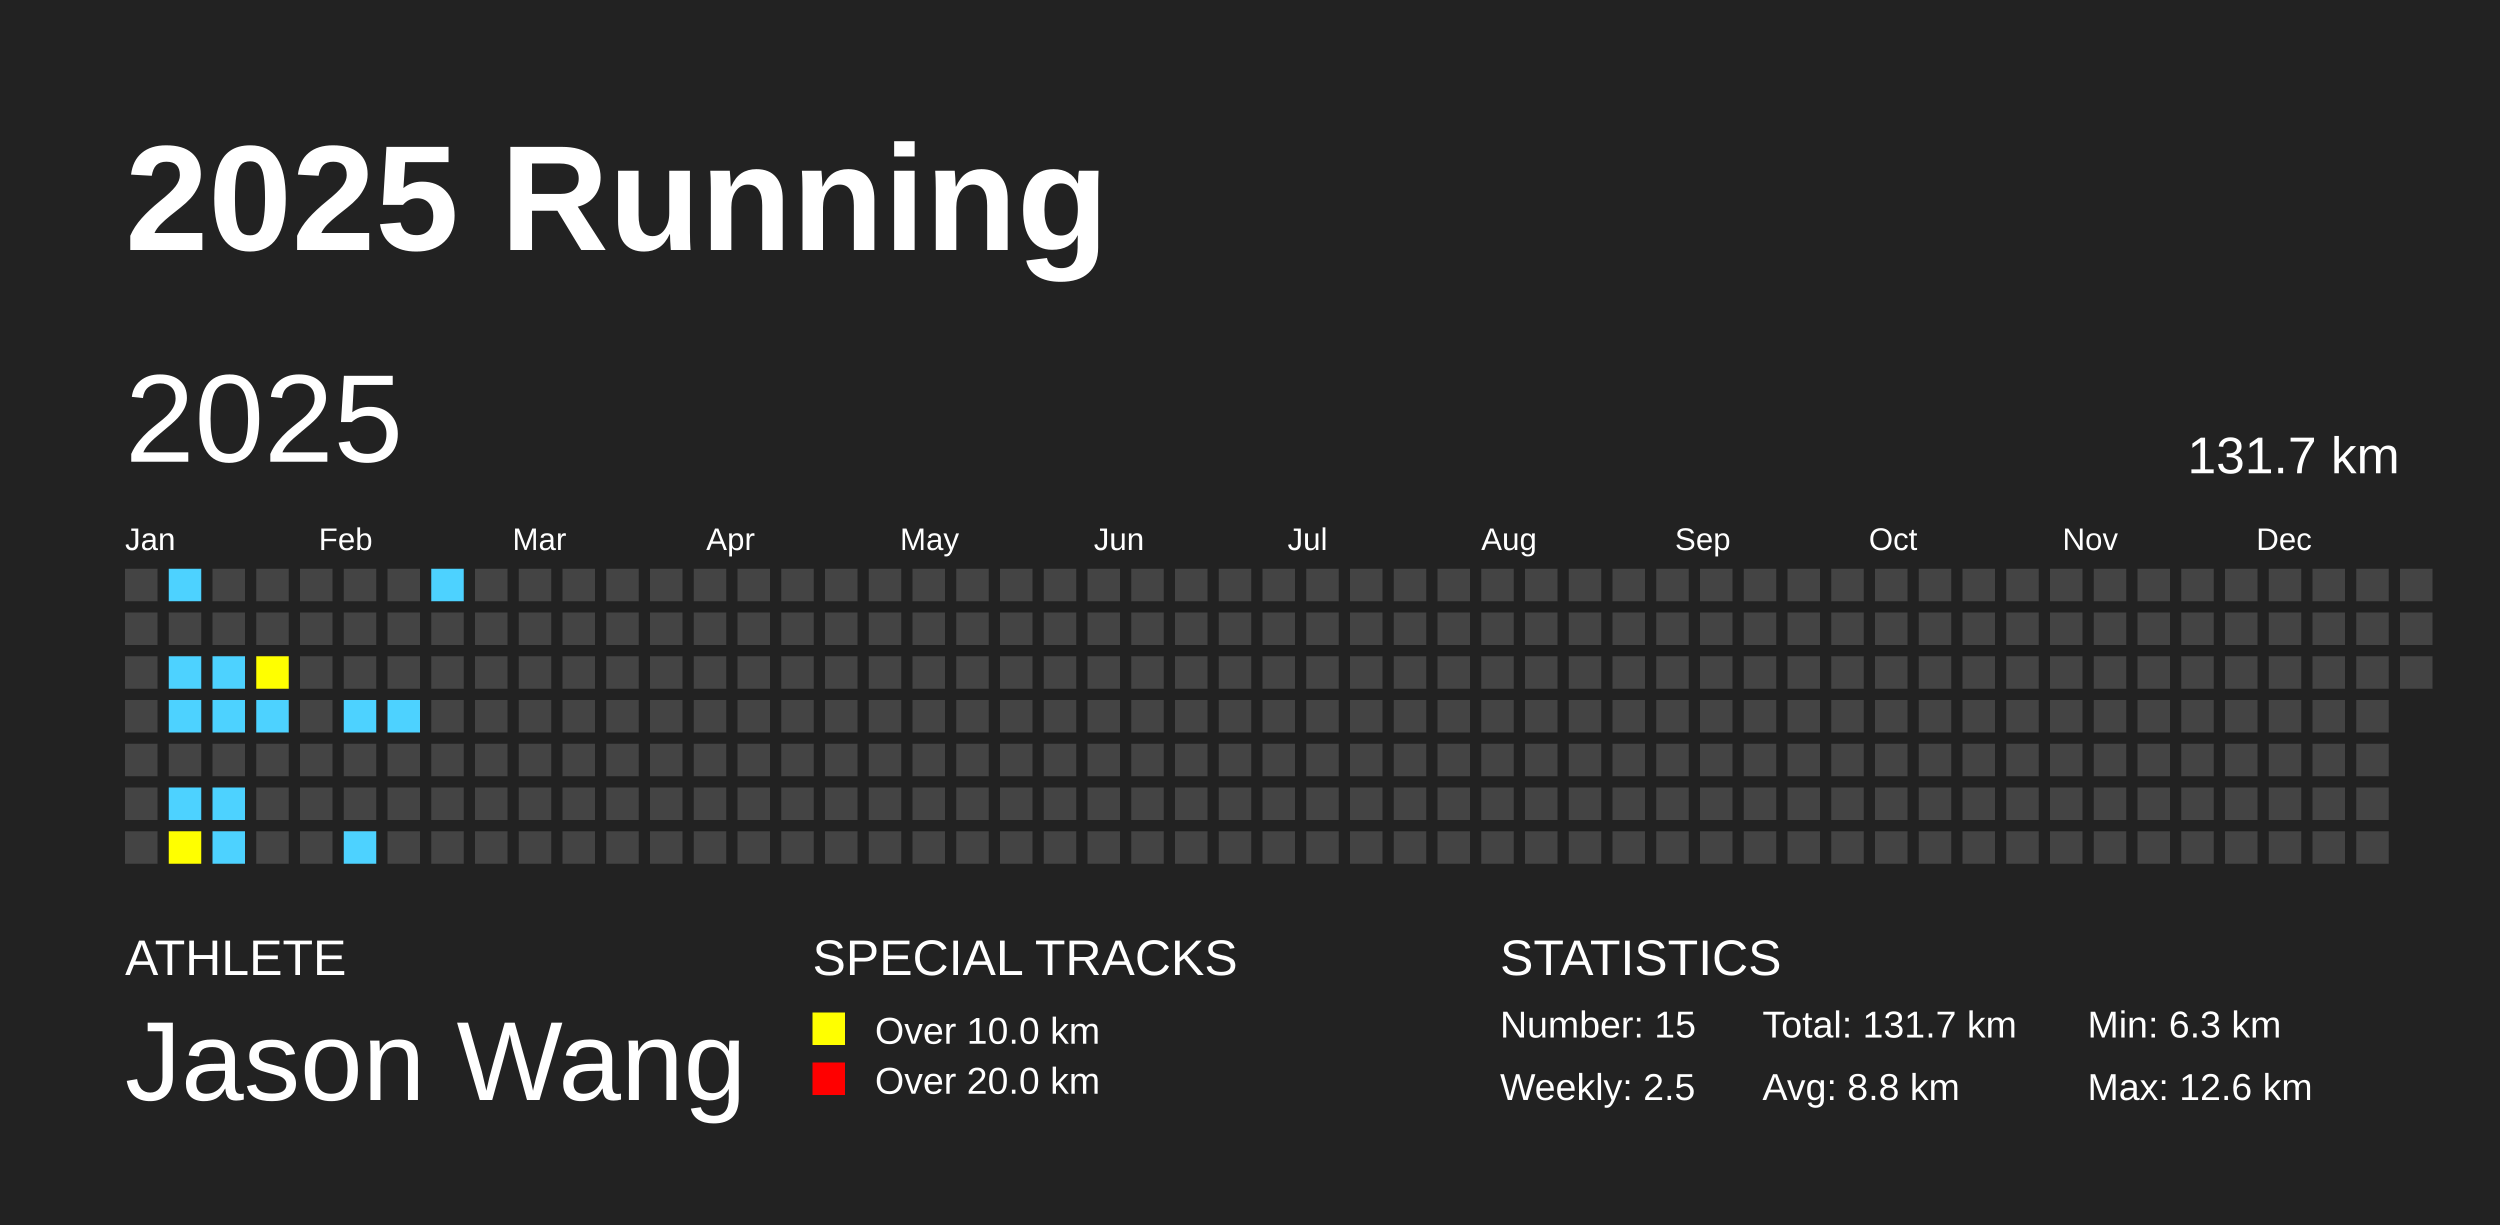
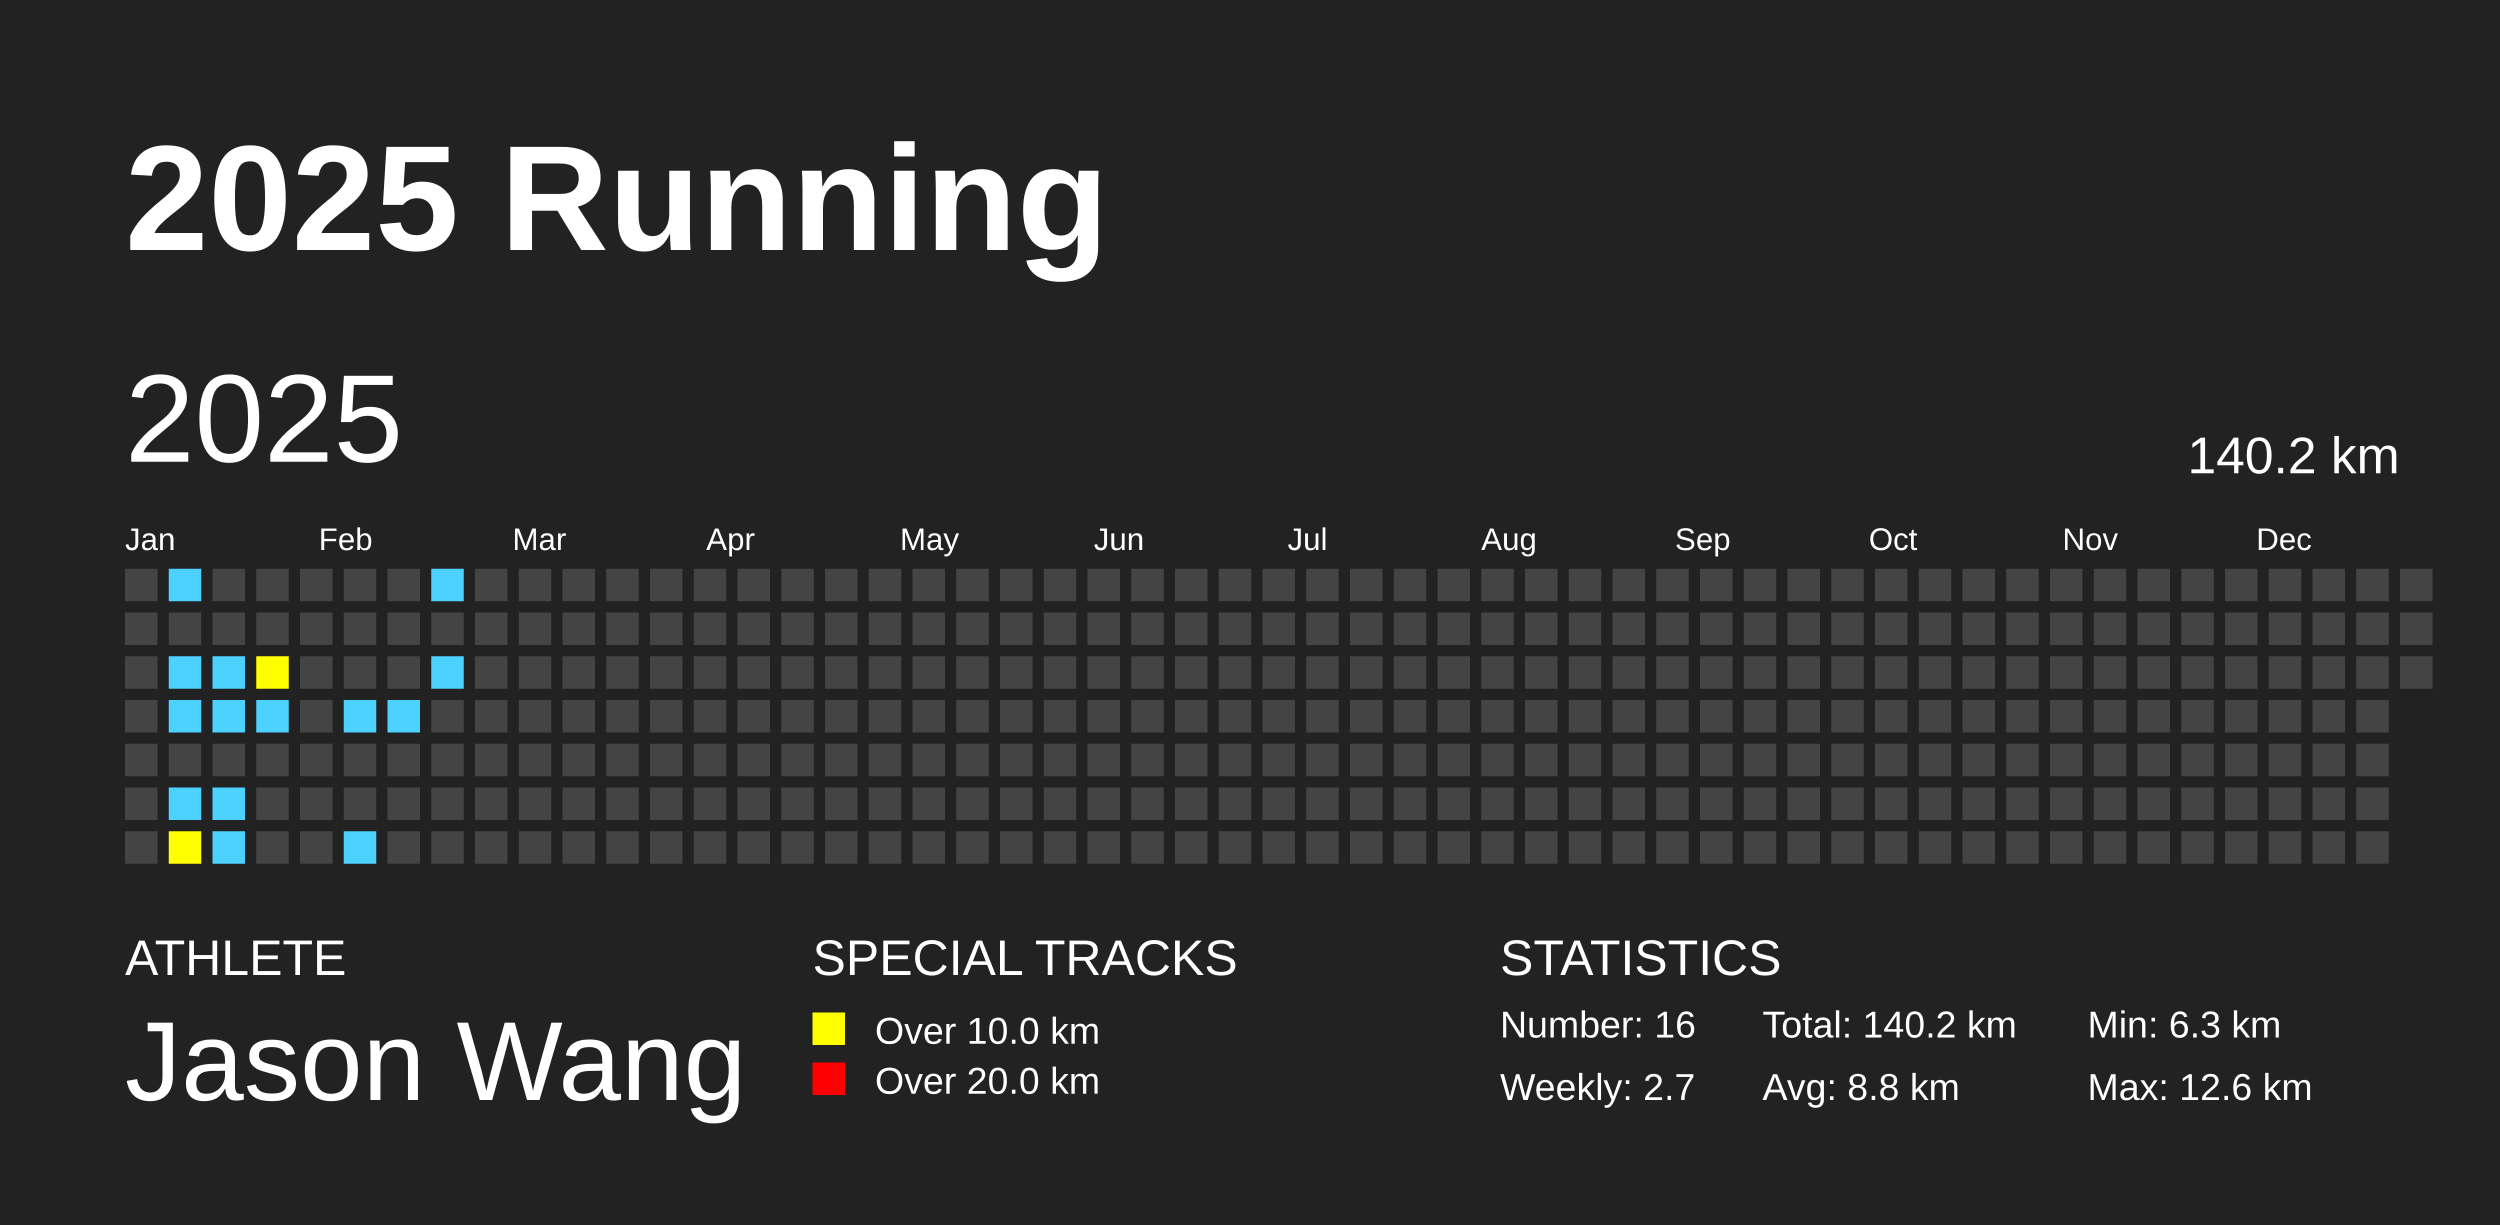
<svg xmlns="http://www.w3.org/2000/svg" baseProfile="full" height="98mm" version="1.1" viewBox="0,0,200,98" width="200mm">
  <defs />
  <rect fill="#222222" height="98" width="200" x="0" y="0" />
  <text fill="#FFFFFF" style="font-size:12px; font-family:Arial; font-weight:bold;" x="10" y="20">2025 Running</text>
  <text fill="#FFFFFF" style="font-size:4px; font-family:Arial" x="10" y="78">ATHLETE</text>
  <text fill="#FFFFFF" style="font-size:9px; font-family:Arial" x="10" y="88">Jason Wang</text>
  <text fill="#FFFFFF" style="font-size:4px; font-family:Arial" x="65" y="78">SPECIAL TRACKS</text>
  <rect fill="yellow" height="2.6" width="2.6" x="65" y="81" />
  <text fill="#FFFFFF" style="font-size:3px; font-family:Arial" x="70" y="83.5">Over 10.0 km</text>
  <rect fill="red" height="2.6" width="2.6" x="65" y="85" />
  <text fill="#FFFFFF" style="font-size:3px; font-family:Arial" x="70" y="87.5">Over 20.0 km</text>
  <text fill="#FFFFFF" style="font-size:4px; font-family:Arial" x="120" y="78">STATISTICS</text>
-   <text fill="#FFFFFF" style="font-size:3px; font-family:Arial" x="120" y="83">Number: 15</text>
-   <text fill="#FFFFFF" style="font-size:3px; font-family:Arial" x="120" y="88">Weekly: 2.5</text>
-   <text fill="#FFFFFF" style="font-size:3px; font-family:Arial" x="141" y="83">Total: 131.7 km</text>
+   <text fill="#FFFFFF" style="font-size:3px; font-family:Arial" x="120" y="83">Number: 16</text>
+   <text fill="#FFFFFF" style="font-size:3px; font-family:Arial" x="120" y="88">Weekly: 2.7</text>
+   <text fill="#FFFFFF" style="font-size:3px; font-family:Arial" x="141" y="83">Total: 140.2 km</text>
  <text fill="#FFFFFF" style="font-size:3px; font-family:Arial" x="141" y="88">Avg: 8.8 km</text>
  <text fill="#FFFFFF" style="font-size:3px; font-family:Arial" x="167" y="83">Min: 6.3 km</text>
  <text fill="#FFFFFF" style="font-size:3px; font-family:Arial" x="167" y="88">Max: 12.6 km</text>
  <text dominant-baseline="hanging" fill="#FFFFFF" style="font-size:10.0px; font-family:Arial;" x="10" y="30">2025</text>
-   <text dominant-baseline="hanging" fill="#FFFFFF" style="font-size:4.125px; font-family:Arial;" x="175" y="35">131.7 km</text>
+   <text dominant-baseline="hanging" fill="#FFFFFF" style="font-size:4.125px; font-family:Arial;" x="175" y="35">140.2 km</text>
  <text fill="#FFFFFF" style="font-size:2.5px; font-family:Arial" x="10.0" y="44">Jan</text>
  <text fill="#FFFFFF" style="font-size:2.5px; font-family:Arial" x="25.5" y="44">Feb</text>
  <text fill="#FFFFFF" style="font-size:2.5px; font-family:Arial" x="41.0" y="44">Mar</text>
  <text fill="#FFFFFF" style="font-size:2.5px; font-family:Arial" x="56.5" y="44">Apr</text>
  <text fill="#FFFFFF" style="font-size:2.5px; font-family:Arial" x="72.0" y="44">May</text>
  <text fill="#FFFFFF" style="font-size:2.5px; font-family:Arial" x="87.5" y="44">Jun</text>
  <text fill="#FFFFFF" style="font-size:2.5px; font-family:Arial" x="103.0" y="44">Jul</text>
  <text fill="#FFFFFF" style="font-size:2.5px; font-family:Arial" x="118.5" y="44">Aug</text>
  <text fill="#FFFFFF" style="font-size:2.5px; font-family:Arial" x="134.0" y="44">Sep</text>
  <text fill="#FFFFFF" style="font-size:2.5px; font-family:Arial" x="149.5" y="44">Oct</text>
  <text fill="#FFFFFF" style="font-size:2.5px; font-family:Arial" x="165.0" y="44">Nov</text>
  <text fill="#FFFFFF" style="font-size:2.5px; font-family:Arial" x="180.5" y="44">Dec</text>
  <rect fill="#444444" height="2.6" width="2.6" x="10.0" y="45.5" />
  <rect fill="#444444" height="2.6" width="2.6" x="10.0" y="49.0" />
  <rect fill="#444444" height="2.6" width="2.6" x="10.0" y="52.5" />
  <rect fill="#444444" height="2.6" width="2.6" x="10.0" y="56.0" />
  <rect fill="#444444" height="2.6" width="2.6" x="10.0" y="59.5" />
  <rect fill="#444444" height="2.6" width="2.6" x="10.0" y="63.0" />
  <rect fill="#444444" height="2.6" width="2.6" x="10.0" y="66.5" />
  <rect fill="#4DD2FF" height="2.6" width="2.6" x="13.5" y="45.5" />
  <rect fill="#444444" height="2.6" width="2.6" x="13.5" y="49.0" />
  <rect fill="#4DD2FF" height="2.6" width="2.6" x="13.5" y="52.5" />
  <rect fill="#4DD2FF" height="2.6" width="2.6" x="13.5" y="56.0" />
  <rect fill="#444444" height="2.6" width="2.6" x="13.5" y="59.5" />
  <rect fill="#4DD2FF" height="2.6" width="2.6" x="13.5" y="63.0" />
  <rect fill="yellow" height="2.6" width="2.6" x="13.5" y="66.5" />
  <rect fill="#444444" height="2.6" width="2.6" x="17.0" y="45.5" />
  <rect fill="#444444" height="2.6" width="2.6" x="17.0" y="49.0" />
  <rect fill="#4DD2FF" height="2.6" width="2.6" x="17.0" y="52.5" />
  <rect fill="#4DD2FF" height="2.6" width="2.6" x="17.0" y="56.0" />
  <rect fill="#444444" height="2.6" width="2.6" x="17.0" y="59.5" />
  <rect fill="#4DD2FF" height="2.6" width="2.6" x="17.0" y="63.0" />
  <rect fill="#4DD2FF" height="2.6" width="2.6" x="17.0" y="66.5" />
  <rect fill="#444444" height="2.6" width="2.6" x="20.5" y="45.5" />
  <rect fill="#444444" height="2.6" width="2.6" x="20.5" y="49.0" />
  <rect fill="yellow" height="2.6" width="2.6" x="20.5" y="52.5" />
  <rect fill="#4DD2FF" height="2.6" width="2.6" x="20.5" y="56.0" />
  <rect fill="#444444" height="2.6" width="2.6" x="20.5" y="59.5" />
  <rect fill="#444444" height="2.6" width="2.6" x="20.5" y="63.0" />
  <rect fill="#444444" height="2.6" width="2.6" x="20.5" y="66.5" />
  <rect fill="#444444" height="2.6" width="2.6" x="24.0" y="45.5" />
  <rect fill="#444444" height="2.6" width="2.6" x="24.0" y="49.0" />
  <rect fill="#444444" height="2.6" width="2.6" x="24.0" y="52.5" />
  <rect fill="#444444" height="2.6" width="2.6" x="24.0" y="56.0" />
  <rect fill="#444444" height="2.6" width="2.6" x="24.0" y="59.5" />
  <rect fill="#444444" height="2.6" width="2.6" x="24.0" y="63.0" />
  <rect fill="#444444" height="2.6" width="2.6" x="24.0" y="66.5" />
  <rect fill="#444444" height="2.6" width="2.6" x="27.5" y="45.5" />
  <rect fill="#444444" height="2.6" width="2.6" x="27.5" y="49.0" />
  <rect fill="#444444" height="2.6" width="2.6" x="27.5" y="52.5" />
  <rect fill="#4DD2FF" height="2.6" width="2.6" x="27.5" y="56.0" />
  <rect fill="#444444" height="2.6" width="2.6" x="27.5" y="59.5" />
  <rect fill="#444444" height="2.6" width="2.6" x="27.5" y="63.0" />
  <rect fill="#4DD2FF" height="2.6" width="2.6" x="27.5" y="66.5" />
  <rect fill="#444444" height="2.6" width="2.6" x="31.0" y="45.5" />
  <rect fill="#444444" height="2.6" width="2.6" x="31.0" y="49.0" />
  <rect fill="#444444" height="2.6" width="2.6" x="31.0" y="52.5" />
  <rect fill="#4DD2FF" height="2.6" width="2.6" x="31.0" y="56.0" />
  <rect fill="#444444" height="2.6" width="2.6" x="31.0" y="59.5" />
  <rect fill="#444444" height="2.6" width="2.6" x="31.0" y="63.0" />
  <rect fill="#444444" height="2.6" width="2.6" x="31.0" y="66.5" />
  <rect fill="#4DD2FF" height="2.6" width="2.6" x="34.5" y="45.5" />
  <rect fill="#444444" height="2.6" width="2.6" x="34.5" y="49.0" />
-   <rect fill="#444444" height="2.6" width="2.6" x="34.5" y="52.5" />
+   <rect fill="#4DD2FF" height="2.6" width="2.6" x="34.5" y="52.5" />
  <rect fill="#444444" height="2.6" width="2.6" x="34.5" y="56.0" />
  <rect fill="#444444" height="2.6" width="2.6" x="34.5" y="59.5" />
  <rect fill="#444444" height="2.6" width="2.6" x="34.5" y="63.0" />
  <rect fill="#444444" height="2.6" width="2.6" x="34.5" y="66.5" />
  <rect fill="#444444" height="2.6" width="2.6" x="38.0" y="45.5" />
  <rect fill="#444444" height="2.6" width="2.6" x="38.0" y="49.0" />
  <rect fill="#444444" height="2.6" width="2.6" x="38.0" y="52.5" />
  <rect fill="#444444" height="2.6" width="2.6" x="38.0" y="56.0" />
  <rect fill="#444444" height="2.6" width="2.6" x="38.0" y="59.5" />
  <rect fill="#444444" height="2.6" width="2.6" x="38.0" y="63.0" />
  <rect fill="#444444" height="2.6" width="2.6" x="38.0" y="66.5" />
  <rect fill="#444444" height="2.6" width="2.6" x="41.5" y="45.5" />
  <rect fill="#444444" height="2.6" width="2.6" x="41.5" y="49.0" />
  <rect fill="#444444" height="2.6" width="2.6" x="41.5" y="52.5" />
  <rect fill="#444444" height="2.6" width="2.6" x="41.5" y="56.0" />
  <rect fill="#444444" height="2.6" width="2.6" x="41.5" y="59.5" />
  <rect fill="#444444" height="2.6" width="2.6" x="41.5" y="63.0" />
  <rect fill="#444444" height="2.6" width="2.6" x="41.5" y="66.5" />
  <rect fill="#444444" height="2.6" width="2.6" x="45.0" y="45.5" />
  <rect fill="#444444" height="2.6" width="2.6" x="45.0" y="49.0" />
  <rect fill="#444444" height="2.6" width="2.6" x="45.0" y="52.5" />
  <rect fill="#444444" height="2.6" width="2.6" x="45.0" y="56.0" />
  <rect fill="#444444" height="2.6" width="2.6" x="45.0" y="59.5" />
  <rect fill="#444444" height="2.6" width="2.6" x="45.0" y="63.0" />
  <rect fill="#444444" height="2.6" width="2.6" x="45.0" y="66.5" />
  <rect fill="#444444" height="2.6" width="2.6" x="48.5" y="45.5" />
  <rect fill="#444444" height="2.6" width="2.6" x="48.5" y="49.0" />
  <rect fill="#444444" height="2.6" width="2.6" x="48.5" y="52.5" />
  <rect fill="#444444" height="2.6" width="2.6" x="48.5" y="56.0" />
  <rect fill="#444444" height="2.6" width="2.6" x="48.5" y="59.5" />
  <rect fill="#444444" height="2.6" width="2.6" x="48.5" y="63.0" />
  <rect fill="#444444" height="2.6" width="2.6" x="48.5" y="66.5" />
  <rect fill="#444444" height="2.6" width="2.6" x="52.0" y="45.5" />
  <rect fill="#444444" height="2.6" width="2.6" x="52.0" y="49.0" />
  <rect fill="#444444" height="2.6" width="2.6" x="52.0" y="52.5" />
  <rect fill="#444444" height="2.6" width="2.6" x="52.0" y="56.0" />
  <rect fill="#444444" height="2.6" width="2.6" x="52.0" y="59.5" />
  <rect fill="#444444" height="2.6" width="2.6" x="52.0" y="63.0" />
  <rect fill="#444444" height="2.6" width="2.6" x="52.0" y="66.5" />
  <rect fill="#444444" height="2.6" width="2.6" x="55.5" y="45.5" />
  <rect fill="#444444" height="2.6" width="2.6" x="55.5" y="49.0" />
  <rect fill="#444444" height="2.6" width="2.6" x="55.5" y="52.5" />
  <rect fill="#444444" height="2.6" width="2.6" x="55.5" y="56.0" />
  <rect fill="#444444" height="2.6" width="2.6" x="55.5" y="59.5" />
  <rect fill="#444444" height="2.6" width="2.6" x="55.5" y="63.0" />
  <rect fill="#444444" height="2.6" width="2.6" x="55.5" y="66.5" />
  <rect fill="#444444" height="2.6" width="2.6" x="59.0" y="45.5" />
  <rect fill="#444444" height="2.6" width="2.6" x="59.0" y="49.0" />
  <rect fill="#444444" height="2.6" width="2.6" x="59.0" y="52.5" />
  <rect fill="#444444" height="2.6" width="2.6" x="59.0" y="56.0" />
  <rect fill="#444444" height="2.6" width="2.6" x="59.0" y="59.5" />
  <rect fill="#444444" height="2.6" width="2.6" x="59.0" y="63.0" />
  <rect fill="#444444" height="2.6" width="2.6" x="59.0" y="66.5" />
  <rect fill="#444444" height="2.6" width="2.6" x="62.5" y="45.5" />
  <rect fill="#444444" height="2.6" width="2.6" x="62.5" y="49.0" />
  <rect fill="#444444" height="2.6" width="2.6" x="62.5" y="52.5" />
  <rect fill="#444444" height="2.6" width="2.6" x="62.5" y="56.0" />
  <rect fill="#444444" height="2.6" width="2.6" x="62.5" y="59.5" />
  <rect fill="#444444" height="2.6" width="2.6" x="62.5" y="63.0" />
  <rect fill="#444444" height="2.6" width="2.6" x="62.5" y="66.5" />
  <rect fill="#444444" height="2.6" width="2.6" x="66.0" y="45.5" />
  <rect fill="#444444" height="2.6" width="2.6" x="66.0" y="49.0" />
  <rect fill="#444444" height="2.6" width="2.6" x="66.0" y="52.5" />
  <rect fill="#444444" height="2.6" width="2.6" x="66.0" y="56.0" />
  <rect fill="#444444" height="2.6" width="2.6" x="66.0" y="59.5" />
  <rect fill="#444444" height="2.6" width="2.6" x="66.0" y="63.0" />
  <rect fill="#444444" height="2.6" width="2.6" x="66.0" y="66.5" />
  <rect fill="#444444" height="2.6" width="2.6" x="69.5" y="45.5" />
  <rect fill="#444444" height="2.6" width="2.6" x="69.5" y="49.0" />
  <rect fill="#444444" height="2.6" width="2.6" x="69.5" y="52.5" />
  <rect fill="#444444" height="2.6" width="2.6" x="69.5" y="56.0" />
  <rect fill="#444444" height="2.6" width="2.6" x="69.5" y="59.5" />
  <rect fill="#444444" height="2.6" width="2.6" x="69.5" y="63.0" />
  <rect fill="#444444" height="2.6" width="2.6" x="69.5" y="66.5" />
  <rect fill="#444444" height="2.6" width="2.6" x="73.0" y="45.5" />
  <rect fill="#444444" height="2.6" width="2.6" x="73.0" y="49.0" />
  <rect fill="#444444" height="2.6" width="2.6" x="73.0" y="52.5" />
  <rect fill="#444444" height="2.6" width="2.6" x="73.0" y="56.0" />
  <rect fill="#444444" height="2.6" width="2.6" x="73.0" y="59.5" />
  <rect fill="#444444" height="2.6" width="2.6" x="73.0" y="63.0" />
  <rect fill="#444444" height="2.6" width="2.6" x="73.0" y="66.5" />
  <rect fill="#444444" height="2.6" width="2.6" x="76.5" y="45.5" />
  <rect fill="#444444" height="2.6" width="2.6" x="76.5" y="49.0" />
  <rect fill="#444444" height="2.6" width="2.6" x="76.5" y="52.5" />
  <rect fill="#444444" height="2.6" width="2.6" x="76.5" y="56.0" />
  <rect fill="#444444" height="2.6" width="2.6" x="76.5" y="59.5" />
  <rect fill="#444444" height="2.6" width="2.6" x="76.5" y="63.0" />
  <rect fill="#444444" height="2.6" width="2.6" x="76.5" y="66.5" />
  <rect fill="#444444" height="2.6" width="2.6" x="80.0" y="45.5" />
  <rect fill="#444444" height="2.6" width="2.6" x="80.0" y="49.0" />
  <rect fill="#444444" height="2.6" width="2.6" x="80.0" y="52.5" />
  <rect fill="#444444" height="2.6" width="2.6" x="80.0" y="56.0" />
  <rect fill="#444444" height="2.6" width="2.6" x="80.0" y="59.5" />
  <rect fill="#444444" height="2.6" width="2.6" x="80.0" y="63.0" />
  <rect fill="#444444" height="2.6" width="2.6" x="80.0" y="66.5" />
  <rect fill="#444444" height="2.6" width="2.6" x="83.5" y="45.5" />
  <rect fill="#444444" height="2.6" width="2.6" x="83.5" y="49.0" />
  <rect fill="#444444" height="2.6" width="2.6" x="83.5" y="52.5" />
  <rect fill="#444444" height="2.6" width="2.6" x="83.5" y="56.0" />
  <rect fill="#444444" height="2.6" width="2.6" x="83.5" y="59.5" />
  <rect fill="#444444" height="2.6" width="2.6" x="83.5" y="63.0" />
  <rect fill="#444444" height="2.6" width="2.6" x="83.5" y="66.5" />
  <rect fill="#444444" height="2.6" width="2.6" x="87.0" y="45.5" />
  <rect fill="#444444" height="2.6" width="2.6" x="87.0" y="49.0" />
  <rect fill="#444444" height="2.6" width="2.6" x="87.0" y="52.5" />
  <rect fill="#444444" height="2.6" width="2.6" x="87.0" y="56.0" />
  <rect fill="#444444" height="2.6" width="2.6" x="87.0" y="59.5" />
  <rect fill="#444444" height="2.6" width="2.6" x="87.0" y="63.0" />
  <rect fill="#444444" height="2.6" width="2.6" x="87.0" y="66.5" />
  <rect fill="#444444" height="2.6" width="2.6" x="90.5" y="45.5" />
  <rect fill="#444444" height="2.6" width="2.6" x="90.5" y="49.0" />
  <rect fill="#444444" height="2.6" width="2.6" x="90.5" y="52.5" />
  <rect fill="#444444" height="2.6" width="2.6" x="90.5" y="56.0" />
  <rect fill="#444444" height="2.6" width="2.6" x="90.5" y="59.5" />
  <rect fill="#444444" height="2.6" width="2.6" x="90.5" y="63.0" />
  <rect fill="#444444" height="2.6" width="2.6" x="90.5" y="66.5" />
  <rect fill="#444444" height="2.6" width="2.6" x="94.0" y="45.5" />
  <rect fill="#444444" height="2.6" width="2.6" x="94.0" y="49.0" />
  <rect fill="#444444" height="2.6" width="2.6" x="94.0" y="52.5" />
  <rect fill="#444444" height="2.6" width="2.6" x="94.0" y="56.0" />
  <rect fill="#444444" height="2.6" width="2.6" x="94.0" y="59.5" />
  <rect fill="#444444" height="2.6" width="2.6" x="94.0" y="63.0" />
  <rect fill="#444444" height="2.6" width="2.6" x="94.0" y="66.5" />
  <rect fill="#444444" height="2.6" width="2.6" x="97.5" y="45.5" />
  <rect fill="#444444" height="2.6" width="2.6" x="97.5" y="49.0" />
  <rect fill="#444444" height="2.6" width="2.6" x="97.5" y="52.5" />
  <rect fill="#444444" height="2.6" width="2.6" x="97.5" y="56.0" />
  <rect fill="#444444" height="2.6" width="2.6" x="97.5" y="59.5" />
  <rect fill="#444444" height="2.6" width="2.6" x="97.5" y="63.0" />
  <rect fill="#444444" height="2.6" width="2.6" x="97.5" y="66.5" />
  <rect fill="#444444" height="2.6" width="2.6" x="101.0" y="45.5" />
  <rect fill="#444444" height="2.6" width="2.6" x="101.0" y="49.0" />
  <rect fill="#444444" height="2.6" width="2.6" x="101.0" y="52.5" />
  <rect fill="#444444" height="2.6" width="2.6" x="101.0" y="56.0" />
  <rect fill="#444444" height="2.6" width="2.6" x="101.0" y="59.5" />
  <rect fill="#444444" height="2.6" width="2.6" x="101.0" y="63.0" />
  <rect fill="#444444" height="2.6" width="2.6" x="101.0" y="66.5" />
  <rect fill="#444444" height="2.6" width="2.6" x="104.5" y="45.5" />
  <rect fill="#444444" height="2.6" width="2.6" x="104.5" y="49.0" />
  <rect fill="#444444" height="2.6" width="2.6" x="104.5" y="52.5" />
  <rect fill="#444444" height="2.6" width="2.6" x="104.5" y="56.0" />
  <rect fill="#444444" height="2.6" width="2.6" x="104.5" y="59.5" />
  <rect fill="#444444" height="2.6" width="2.6" x="104.5" y="63.0" />
  <rect fill="#444444" height="2.6" width="2.6" x="104.5" y="66.5" />
  <rect fill="#444444" height="2.6" width="2.6" x="108.0" y="45.5" />
  <rect fill="#444444" height="2.6" width="2.6" x="108.0" y="49.0" />
  <rect fill="#444444" height="2.6" width="2.6" x="108.0" y="52.5" />
  <rect fill="#444444" height="2.6" width="2.6" x="108.0" y="56.0" />
  <rect fill="#444444" height="2.6" width="2.6" x="108.0" y="59.5" />
  <rect fill="#444444" height="2.6" width="2.6" x="108.0" y="63.0" />
  <rect fill="#444444" height="2.6" width="2.6" x="108.0" y="66.5" />
  <rect fill="#444444" height="2.6" width="2.6" x="111.5" y="45.5" />
  <rect fill="#444444" height="2.6" width="2.6" x="111.5" y="49.0" />
  <rect fill="#444444" height="2.6" width="2.6" x="111.5" y="52.5" />
  <rect fill="#444444" height="2.6" width="2.6" x="111.5" y="56.0" />
  <rect fill="#444444" height="2.6" width="2.6" x="111.5" y="59.5" />
  <rect fill="#444444" height="2.6" width="2.6" x="111.5" y="63.0" />
  <rect fill="#444444" height="2.6" width="2.6" x="111.5" y="66.5" />
  <rect fill="#444444" height="2.6" width="2.6" x="115.0" y="45.5" />
  <rect fill="#444444" height="2.6" width="2.6" x="115.0" y="49.0" />
  <rect fill="#444444" height="2.6" width="2.6" x="115.0" y="52.5" />
  <rect fill="#444444" height="2.6" width="2.6" x="115.0" y="56.0" />
  <rect fill="#444444" height="2.6" width="2.6" x="115.0" y="59.5" />
  <rect fill="#444444" height="2.6" width="2.6" x="115.0" y="63.0" />
  <rect fill="#444444" height="2.6" width="2.6" x="115.0" y="66.5" />
  <rect fill="#444444" height="2.6" width="2.6" x="118.5" y="45.5" />
  <rect fill="#444444" height="2.6" width="2.6" x="118.5" y="49.0" />
  <rect fill="#444444" height="2.6" width="2.6" x="118.5" y="52.5" />
  <rect fill="#444444" height="2.6" width="2.6" x="118.5" y="56.0" />
  <rect fill="#444444" height="2.6" width="2.6" x="118.5" y="59.5" />
  <rect fill="#444444" height="2.6" width="2.6" x="118.5" y="63.0" />
  <rect fill="#444444" height="2.6" width="2.6" x="118.5" y="66.5" />
  <rect fill="#444444" height="2.6" width="2.6" x="122.0" y="45.5" />
  <rect fill="#444444" height="2.6" width="2.6" x="122.0" y="49.0" />
  <rect fill="#444444" height="2.6" width="2.6" x="122.0" y="52.5" />
  <rect fill="#444444" height="2.6" width="2.6" x="122.0" y="56.0" />
  <rect fill="#444444" height="2.6" width="2.6" x="122.0" y="59.5" />
  <rect fill="#444444" height="2.6" width="2.6" x="122.0" y="63.0" />
  <rect fill="#444444" height="2.6" width="2.6" x="122.0" y="66.5" />
  <rect fill="#444444" height="2.6" width="2.6" x="125.5" y="45.5" />
  <rect fill="#444444" height="2.6" width="2.6" x="125.5" y="49.0" />
  <rect fill="#444444" height="2.6" width="2.6" x="125.5" y="52.5" />
  <rect fill="#444444" height="2.6" width="2.6" x="125.5" y="56.0" />
  <rect fill="#444444" height="2.6" width="2.6" x="125.5" y="59.5" />
  <rect fill="#444444" height="2.6" width="2.6" x="125.5" y="63.0" />
  <rect fill="#444444" height="2.6" width="2.6" x="125.5" y="66.5" />
  <rect fill="#444444" height="2.6" width="2.6" x="129.0" y="45.5" />
  <rect fill="#444444" height="2.6" width="2.6" x="129.0" y="49.0" />
  <rect fill="#444444" height="2.6" width="2.6" x="129.0" y="52.5" />
  <rect fill="#444444" height="2.6" width="2.6" x="129.0" y="56.0" />
  <rect fill="#444444" height="2.6" width="2.6" x="129.0" y="59.5" />
  <rect fill="#444444" height="2.6" width="2.6" x="129.0" y="63.0" />
  <rect fill="#444444" height="2.6" width="2.6" x="129.0" y="66.5" />
  <rect fill="#444444" height="2.6" width="2.6" x="132.5" y="45.5" />
  <rect fill="#444444" height="2.6" width="2.6" x="132.5" y="49.0" />
  <rect fill="#444444" height="2.6" width="2.6" x="132.5" y="52.5" />
  <rect fill="#444444" height="2.6" width="2.6" x="132.5" y="56.0" />
  <rect fill="#444444" height="2.6" width="2.6" x="132.5" y="59.5" />
  <rect fill="#444444" height="2.6" width="2.6" x="132.5" y="63.0" />
  <rect fill="#444444" height="2.6" width="2.6" x="132.5" y="66.5" />
  <rect fill="#444444" height="2.6" width="2.6" x="136.0" y="45.5" />
  <rect fill="#444444" height="2.6" width="2.6" x="136.0" y="49.0" />
  <rect fill="#444444" height="2.6" width="2.6" x="136.0" y="52.5" />
  <rect fill="#444444" height="2.6" width="2.6" x="136.0" y="56.0" />
  <rect fill="#444444" height="2.6" width="2.6" x="136.0" y="59.5" />
  <rect fill="#444444" height="2.6" width="2.6" x="136.0" y="63.0" />
  <rect fill="#444444" height="2.6" width="2.6" x="136.0" y="66.5" />
  <rect fill="#444444" height="2.6" width="2.6" x="139.5" y="45.5" />
  <rect fill="#444444" height="2.6" width="2.6" x="139.5" y="49.0" />
  <rect fill="#444444" height="2.6" width="2.6" x="139.5" y="52.5" />
  <rect fill="#444444" height="2.6" width="2.6" x="139.5" y="56.0" />
  <rect fill="#444444" height="2.6" width="2.6" x="139.5" y="59.5" />
  <rect fill="#444444" height="2.6" width="2.6" x="139.5" y="63.0" />
  <rect fill="#444444" height="2.6" width="2.6" x="139.5" y="66.5" />
  <rect fill="#444444" height="2.6" width="2.6" x="143.0" y="45.5" />
  <rect fill="#444444" height="2.6" width="2.6" x="143.0" y="49.0" />
  <rect fill="#444444" height="2.6" width="2.6" x="143.0" y="52.5" />
  <rect fill="#444444" height="2.6" width="2.6" x="143.0" y="56.0" />
  <rect fill="#444444" height="2.6" width="2.6" x="143.0" y="59.5" />
  <rect fill="#444444" height="2.6" width="2.6" x="143.0" y="63.0" />
  <rect fill="#444444" height="2.6" width="2.6" x="143.0" y="66.5" />
  <rect fill="#444444" height="2.6" width="2.6" x="146.5" y="45.5" />
  <rect fill="#444444" height="2.6" width="2.6" x="146.5" y="49.0" />
  <rect fill="#444444" height="2.6" width="2.6" x="146.5" y="52.5" />
  <rect fill="#444444" height="2.6" width="2.6" x="146.5" y="56.0" />
  <rect fill="#444444" height="2.6" width="2.6" x="146.5" y="59.5" />
  <rect fill="#444444" height="2.6" width="2.6" x="146.5" y="63.0" />
  <rect fill="#444444" height="2.6" width="2.6" x="146.5" y="66.5" />
  <rect fill="#444444" height="2.6" width="2.6" x="150.0" y="45.5" />
  <rect fill="#444444" height="2.6" width="2.6" x="150.0" y="49.0" />
  <rect fill="#444444" height="2.6" width="2.6" x="150.0" y="52.5" />
  <rect fill="#444444" height="2.6" width="2.6" x="150.0" y="56.0" />
  <rect fill="#444444" height="2.6" width="2.6" x="150.0" y="59.5" />
  <rect fill="#444444" height="2.6" width="2.6" x="150.0" y="63.0" />
  <rect fill="#444444" height="2.6" width="2.6" x="150.0" y="66.5" />
  <rect fill="#444444" height="2.6" width="2.6" x="153.5" y="45.5" />
  <rect fill="#444444" height="2.6" width="2.6" x="153.5" y="49.0" />
  <rect fill="#444444" height="2.6" width="2.6" x="153.5" y="52.5" />
  <rect fill="#444444" height="2.6" width="2.6" x="153.5" y="56.0" />
  <rect fill="#444444" height="2.6" width="2.6" x="153.5" y="59.5" />
  <rect fill="#444444" height="2.6" width="2.6" x="153.5" y="63.0" />
  <rect fill="#444444" height="2.6" width="2.6" x="153.5" y="66.5" />
  <rect fill="#444444" height="2.6" width="2.6" x="157.0" y="45.5" />
  <rect fill="#444444" height="2.6" width="2.6" x="157.0" y="49.0" />
  <rect fill="#444444" height="2.6" width="2.6" x="157.0" y="52.5" />
  <rect fill="#444444" height="2.6" width="2.6" x="157.0" y="56.0" />
  <rect fill="#444444" height="2.6" width="2.6" x="157.0" y="59.5" />
  <rect fill="#444444" height="2.6" width="2.6" x="157.0" y="63.0" />
  <rect fill="#444444" height="2.6" width="2.6" x="157.0" y="66.5" />
  <rect fill="#444444" height="2.6" width="2.6" x="160.5" y="45.5" />
  <rect fill="#444444" height="2.6" width="2.6" x="160.5" y="49.0" />
  <rect fill="#444444" height="2.6" width="2.6" x="160.5" y="52.5" />
  <rect fill="#444444" height="2.6" width="2.6" x="160.5" y="56.0" />
  <rect fill="#444444" height="2.6" width="2.6" x="160.5" y="59.5" />
  <rect fill="#444444" height="2.6" width="2.6" x="160.5" y="63.0" />
  <rect fill="#444444" height="2.6" width="2.6" x="160.5" y="66.5" />
  <rect fill="#444444" height="2.6" width="2.6" x="164.0" y="45.5" />
  <rect fill="#444444" height="2.6" width="2.6" x="164.0" y="49.0" />
  <rect fill="#444444" height="2.6" width="2.6" x="164.0" y="52.5" />
  <rect fill="#444444" height="2.6" width="2.6" x="164.0" y="56.0" />
  <rect fill="#444444" height="2.6" width="2.6" x="164.0" y="59.5" />
  <rect fill="#444444" height="2.6" width="2.6" x="164.0" y="63.0" />
  <rect fill="#444444" height="2.6" width="2.6" x="164.0" y="66.5" />
  <rect fill="#444444" height="2.6" width="2.6" x="167.5" y="45.5" />
  <rect fill="#444444" height="2.6" width="2.6" x="167.5" y="49.0" />
  <rect fill="#444444" height="2.6" width="2.6" x="167.5" y="52.5" />
  <rect fill="#444444" height="2.6" width="2.6" x="167.5" y="56.0" />
  <rect fill="#444444" height="2.6" width="2.6" x="167.5" y="59.5" />
  <rect fill="#444444" height="2.6" width="2.6" x="167.5" y="63.0" />
  <rect fill="#444444" height="2.6" width="2.6" x="167.5" y="66.5" />
  <rect fill="#444444" height="2.6" width="2.6" x="171.0" y="45.5" />
  <rect fill="#444444" height="2.6" width="2.6" x="171.0" y="49.0" />
  <rect fill="#444444" height="2.6" width="2.6" x="171.0" y="52.5" />
  <rect fill="#444444" height="2.6" width="2.6" x="171.0" y="56.0" />
  <rect fill="#444444" height="2.6" width="2.6" x="171.0" y="59.5" />
  <rect fill="#444444" height="2.6" width="2.6" x="171.0" y="63.0" />
  <rect fill="#444444" height="2.6" width="2.6" x="171.0" y="66.5" />
  <rect fill="#444444" height="2.6" width="2.6" x="174.5" y="45.5" />
  <rect fill="#444444" height="2.6" width="2.6" x="174.5" y="49.0" />
  <rect fill="#444444" height="2.6" width="2.6" x="174.5" y="52.5" />
  <rect fill="#444444" height="2.6" width="2.6" x="174.5" y="56.0" />
  <rect fill="#444444" height="2.6" width="2.6" x="174.5" y="59.5" />
  <rect fill="#444444" height="2.6" width="2.6" x="174.5" y="63.0" />
  <rect fill="#444444" height="2.6" width="2.6" x="174.5" y="66.5" />
  <rect fill="#444444" height="2.6" width="2.6" x="178.0" y="45.5" />
  <rect fill="#444444" height="2.6" width="2.6" x="178.0" y="49.0" />
  <rect fill="#444444" height="2.6" width="2.6" x="178.0" y="52.5" />
  <rect fill="#444444" height="2.6" width="2.6" x="178.0" y="56.0" />
  <rect fill="#444444" height="2.6" width="2.6" x="178.0" y="59.5" />
  <rect fill="#444444" height="2.6" width="2.6" x="178.0" y="63.0" />
  <rect fill="#444444" height="2.6" width="2.6" x="178.0" y="66.5" />
  <rect fill="#444444" height="2.6" width="2.6" x="181.5" y="45.5" />
  <rect fill="#444444" height="2.6" width="2.6" x="181.5" y="49.0" />
  <rect fill="#444444" height="2.6" width="2.6" x="181.5" y="52.5" />
  <rect fill="#444444" height="2.6" width="2.6" x="181.5" y="56.0" />
  <rect fill="#444444" height="2.6" width="2.6" x="181.5" y="59.5" />
  <rect fill="#444444" height="2.6" width="2.6" x="181.5" y="63.0" />
  <rect fill="#444444" height="2.6" width="2.6" x="181.5" y="66.5" />
  <rect fill="#444444" height="2.6" width="2.6" x="185.0" y="45.5" />
  <rect fill="#444444" height="2.6" width="2.6" x="185.0" y="49.0" />
  <rect fill="#444444" height="2.6" width="2.6" x="185.0" y="52.5" />
  <rect fill="#444444" height="2.6" width="2.6" x="185.0" y="56.0" />
  <rect fill="#444444" height="2.6" width="2.6" x="185.0" y="59.5" />
  <rect fill="#444444" height="2.6" width="2.6" x="185.0" y="63.0" />
  <rect fill="#444444" height="2.6" width="2.6" x="185.0" y="66.5" />
  <rect fill="#444444" height="2.6" width="2.6" x="188.5" y="45.5" />
  <rect fill="#444444" height="2.6" width="2.6" x="188.5" y="49.0" />
  <rect fill="#444444" height="2.6" width="2.6" x="188.5" y="52.5" />
  <rect fill="#444444" height="2.6" width="2.6" x="188.5" y="56.0" />
  <rect fill="#444444" height="2.6" width="2.6" x="188.5" y="59.5" />
  <rect fill="#444444" height="2.6" width="2.6" x="188.5" y="63.0" />
  <rect fill="#444444" height="2.6" width="2.6" x="188.5" y="66.5" />
  <rect fill="#444444" height="2.6" width="2.6" x="192.0" y="45.5" />
  <rect fill="#444444" height="2.6" width="2.6" x="192.0" y="49.0" />
  <rect fill="#444444" height="2.6" width="2.6" x="192.0" y="52.5" />
</svg>
